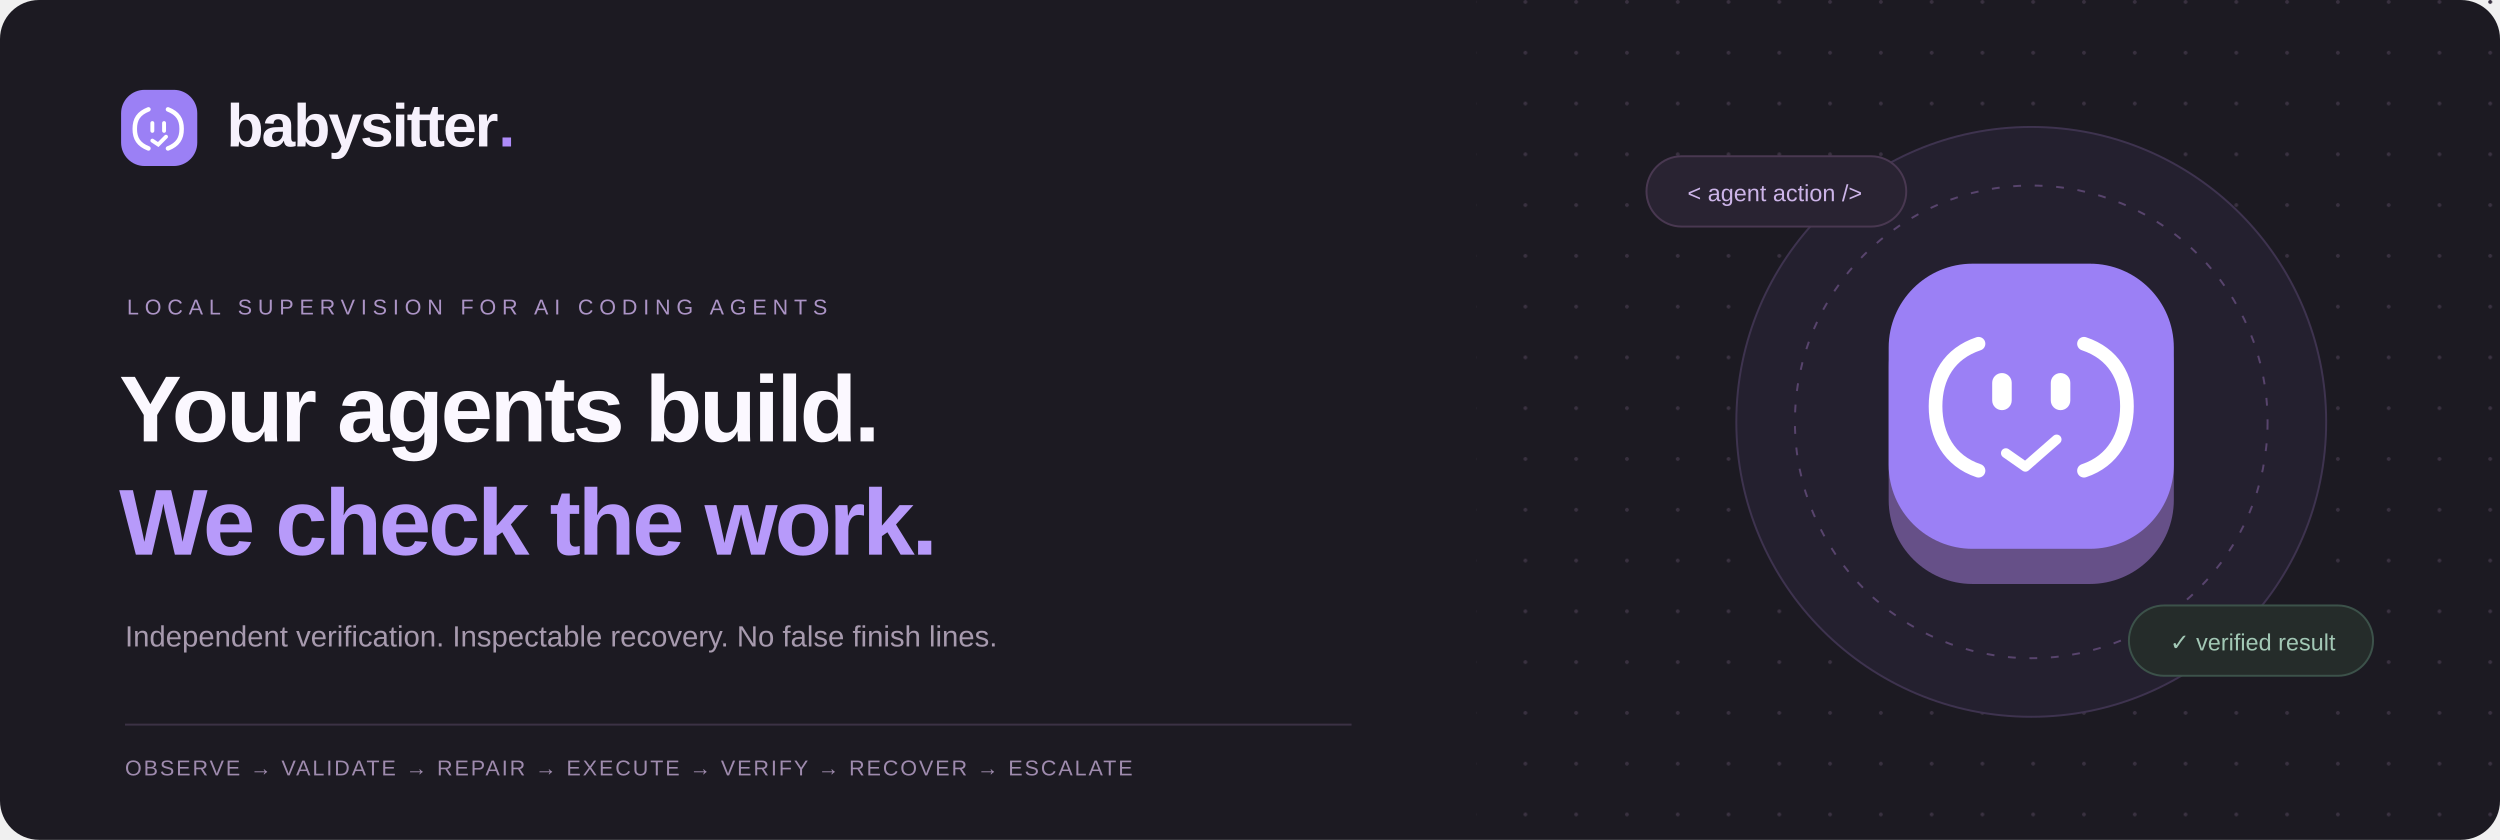
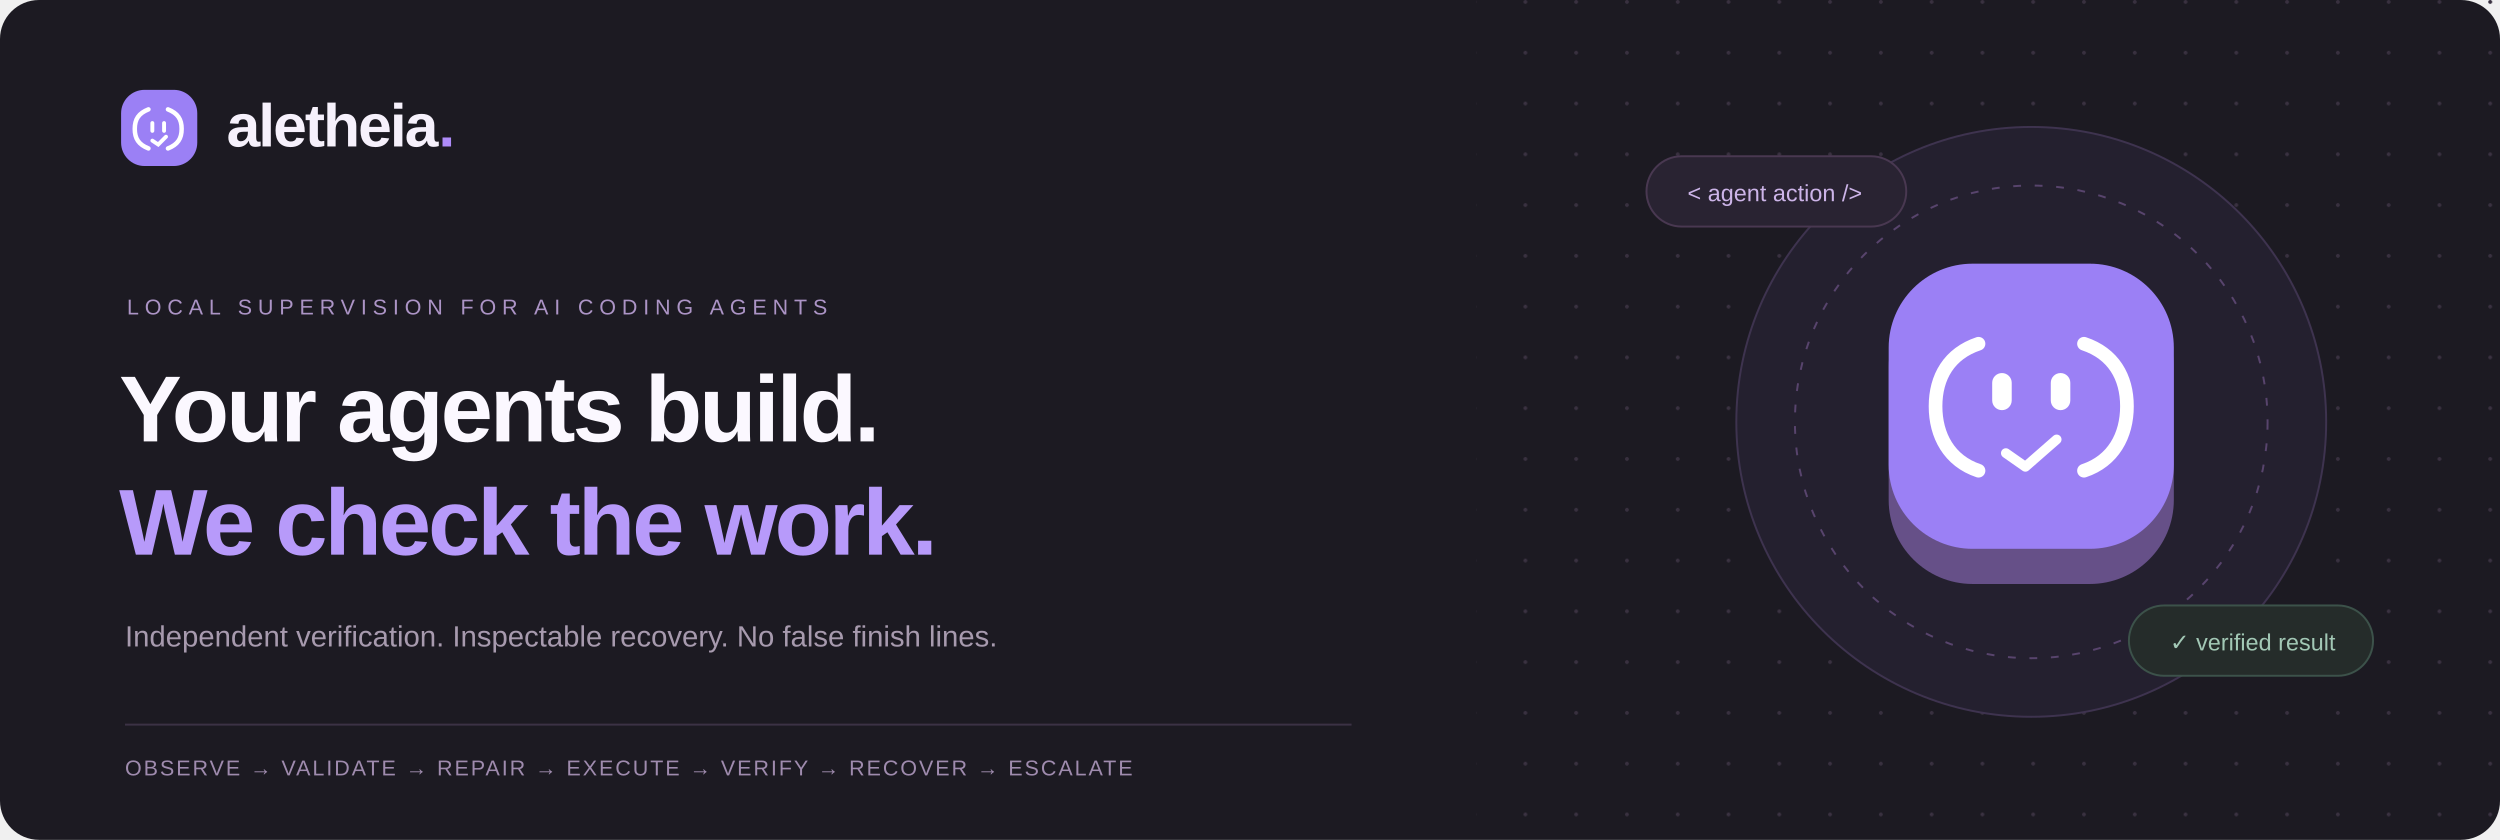
<svg xmlns="http://www.w3.org/2000/svg" width="1280" height="430" viewBox="0 0 1280 430" fill="none">
  <defs>
    <pattern id="dots" width="26" height="26" patternUnits="userSpaceOnUse">
      <circle cx="1" cy="1" r="1" fill="#38303F" />
    </pattern>
  </defs>
  <rect width="1280" height="430" rx="20" fill="#1C1A22" />
  <rect x="756" width="524" height="430" fill="url(#dots)" />
  <circle cx="1040" cy="216" r="151" fill="#24202F" stroke="#3E334F" />
  <circle cx="1040" cy="216" r="121" stroke="#58446D" stroke-dasharray="4 7" />
  <rect x="62" y="46" width="39" height="39" rx="12" fill="#9B80F5" />
  <path d="M76 56c-5 2-7 5-7 10s2 8 7 10m10-20c5 2 7 5 7 10s-2 8-7 10" stroke="white" stroke-width="2.3" stroke-linecap="round" />
  <path d="M78 63v4m6-4v4m-6 5 3 2 4-4" stroke="white" stroke-width="2" stroke-linecap="round" />
-   <text x="116" y="75" font-family="Arial, sans-serif" font-size="31" font-weight="700" letter-spacing="-1" fill="#F6F1FC">babysitter<tspan fill="#AE8BF9">.</tspan>
+   <text x="116" y="75" font-family="Arial, sans-serif" font-size="31" font-weight="700" letter-spacing="-1" fill="#F6F1FC">aletheia<tspan fill="#AE8BF9">.</tspan>
  </text>
  <text x="65" y="161" font-family="Arial, sans-serif" font-size="11" letter-spacing="3" fill="#AC94C6">LOCAL SUPERVISION FOR AI CODING AGENTS</text>
  <g font-family="Arial, sans-serif" font-size="48" font-weight="700" letter-spacing="-1.5">
    <text x="61" y="226" fill="#FBF8FF">Your agents build.</text>
    <text x="61" y="284" fill="#B79AFA">We check the work.</text>
  </g>
  <text x="64" y="331" font-family="Arial, sans-serif" font-size="15" fill="#A79AAE">Independent verification. Inspectable recovery. No false finish lines.</text>
  <line x1="64" y1="371" x2="692" y2="371" stroke="#3B3245" />
  <text x="64" y="397" font-family="Arial, sans-serif" font-size="11" letter-spacing="1" fill="#9F8BAE">OBSERVE → VALIDATE → REPAIR → EXECUTE → VERIFY → RECOVER → ESCALATE</text>
  <rect x="967" y="145" width="146" height="154" rx="43" fill="#665088" />
  <rect x="967" y="135" width="146" height="146" rx="43" fill="#9B80F5" />
  <path d="M1013 176c-15 5-22 17-22 32s7 28 22 33m54-65c15 5 22 17 22 32s-7 28-22 33" stroke="white" stroke-width="7" stroke-linecap="round" />
  <rect x="1020" y="191" width="10" height="19" rx="5" fill="white" />
  <rect x="1050" y="191" width="10" height="19" rx="5" fill="white" />
  <path d="m1027 232 10 7 16-14" stroke="white" stroke-width="5" stroke-linecap="round" stroke-linejoin="round" />
  <rect x="843" y="80" width="133" height="36" rx="18" fill="#292332" stroke="#493851" />
  <text x="864" y="103" font-family="Arial, sans-serif" font-size="12" fill="#CCB4E8">&lt; agent action /&gt;</text>
  <rect x="1090" y="310" width="125" height="36" rx="18" fill="#252C2A" stroke="#3C524A" />
  <text x="1111" y="333" font-family="Arial, sans-serif" font-size="12" fill="#A2C8B5">✓ verified result</text>
</svg>
